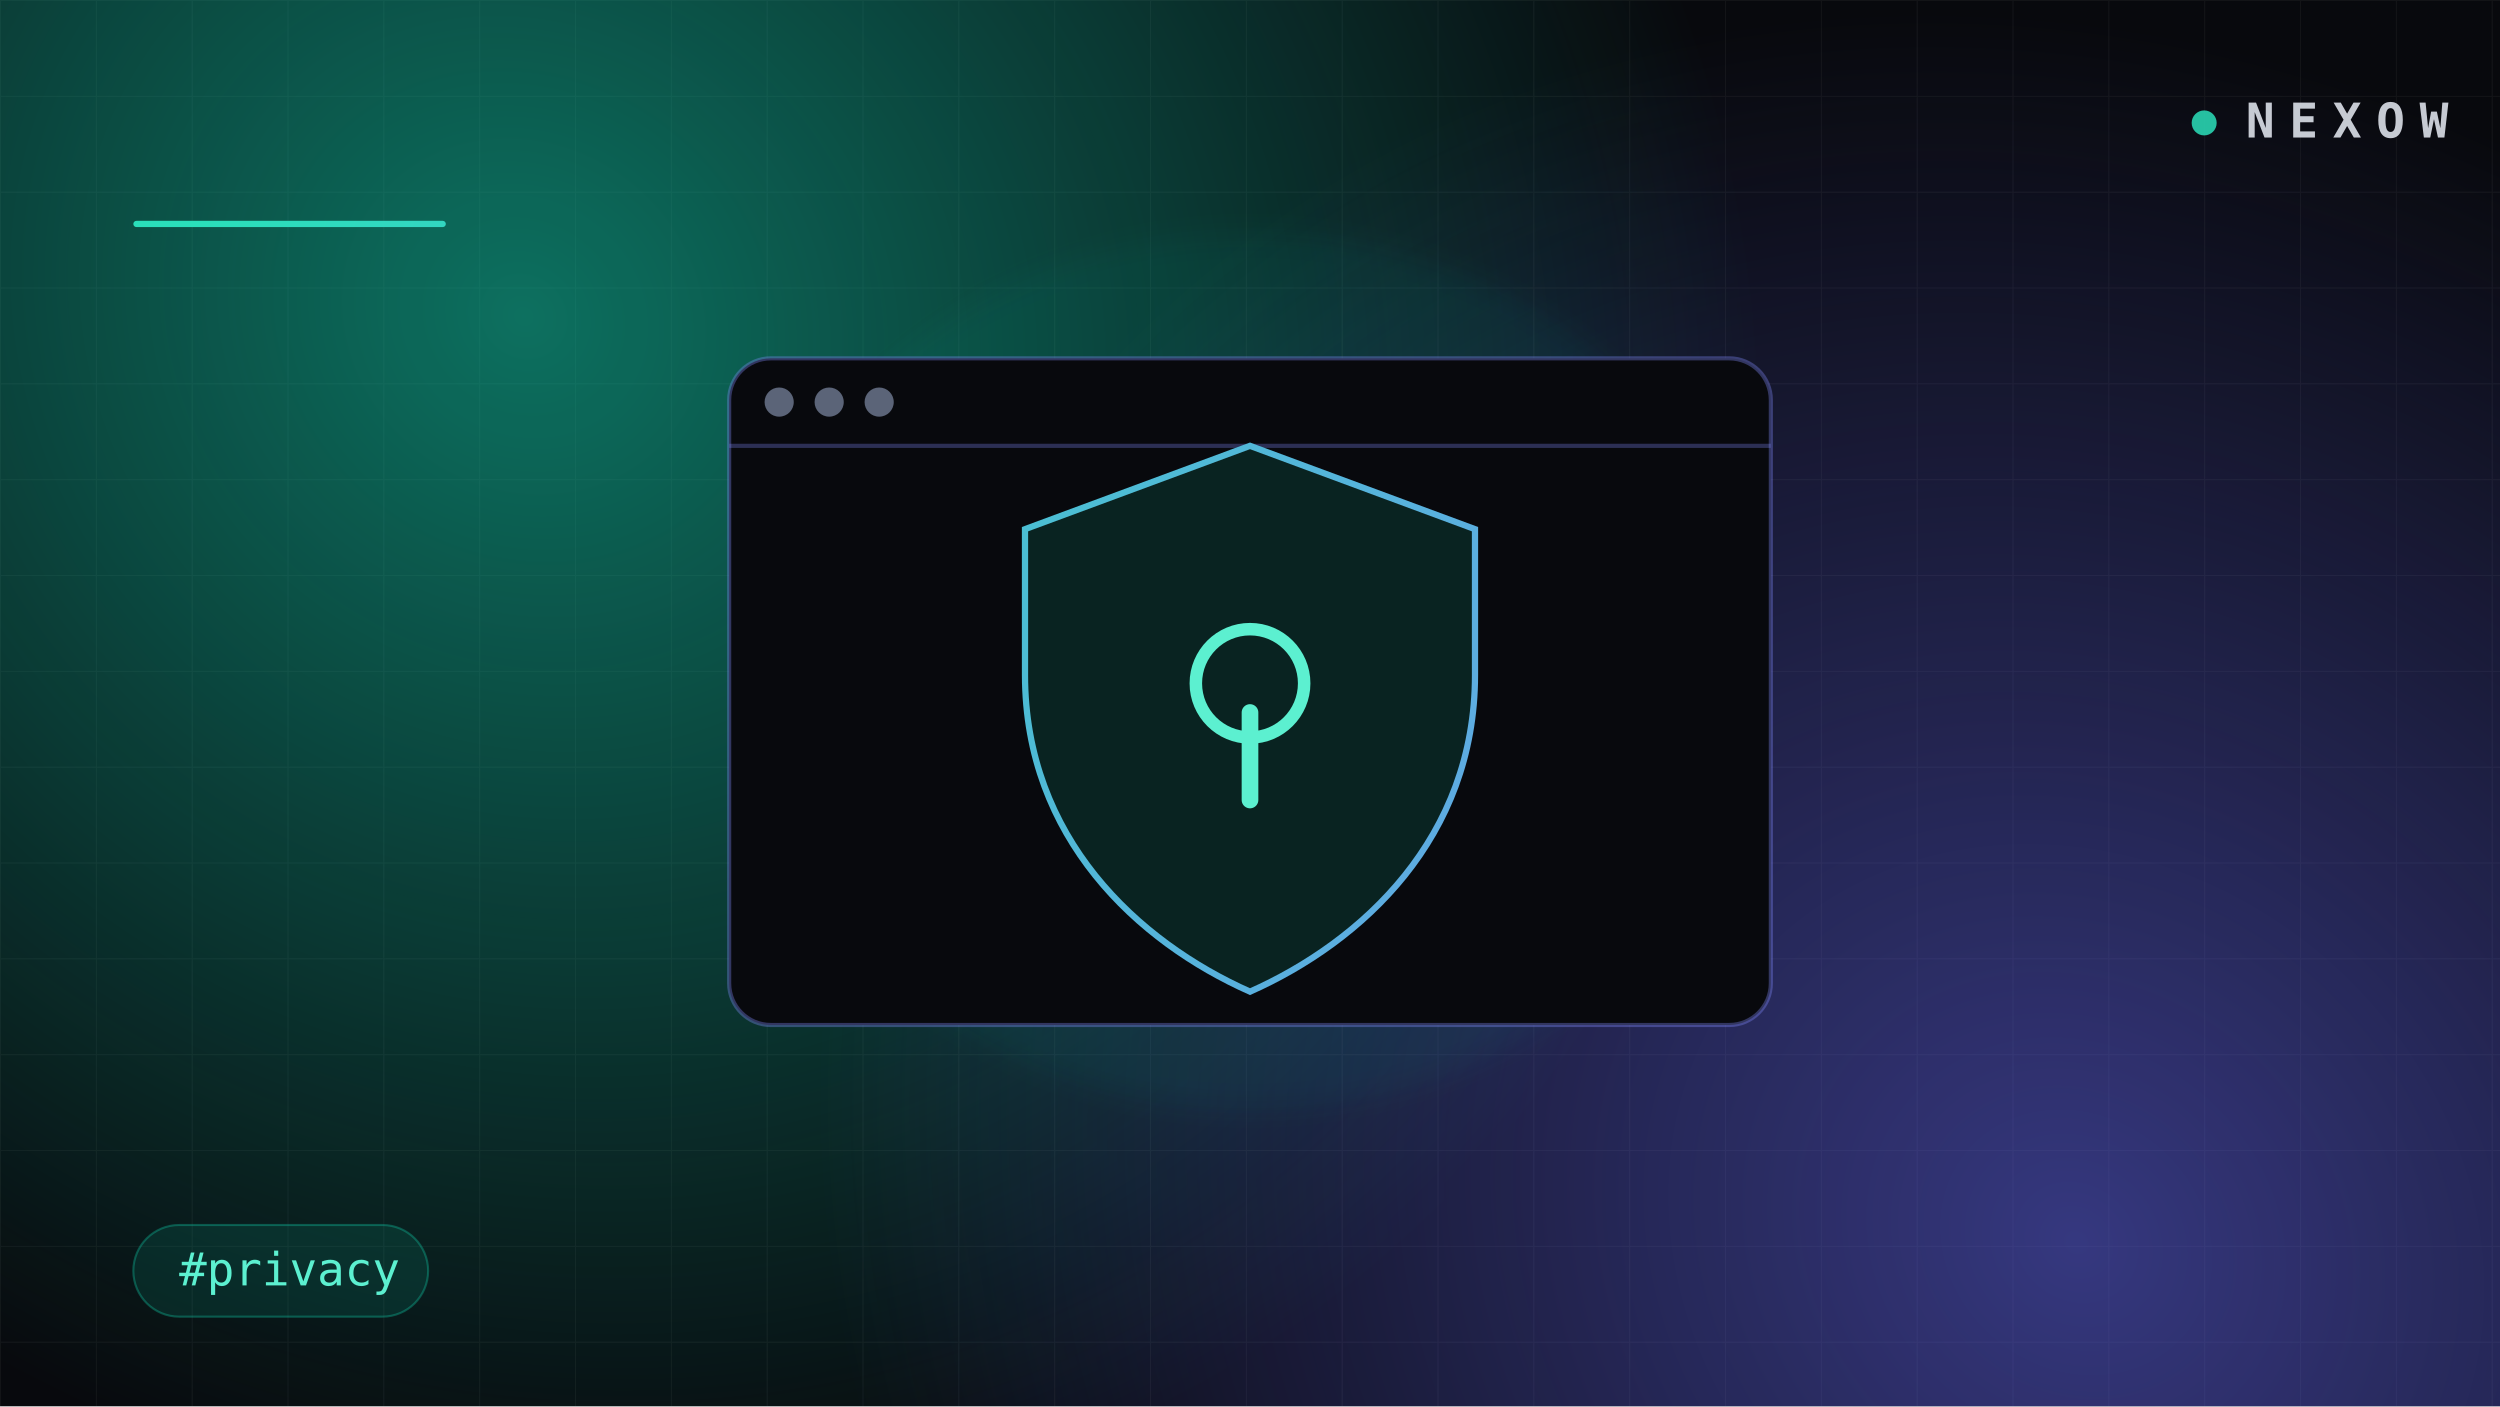
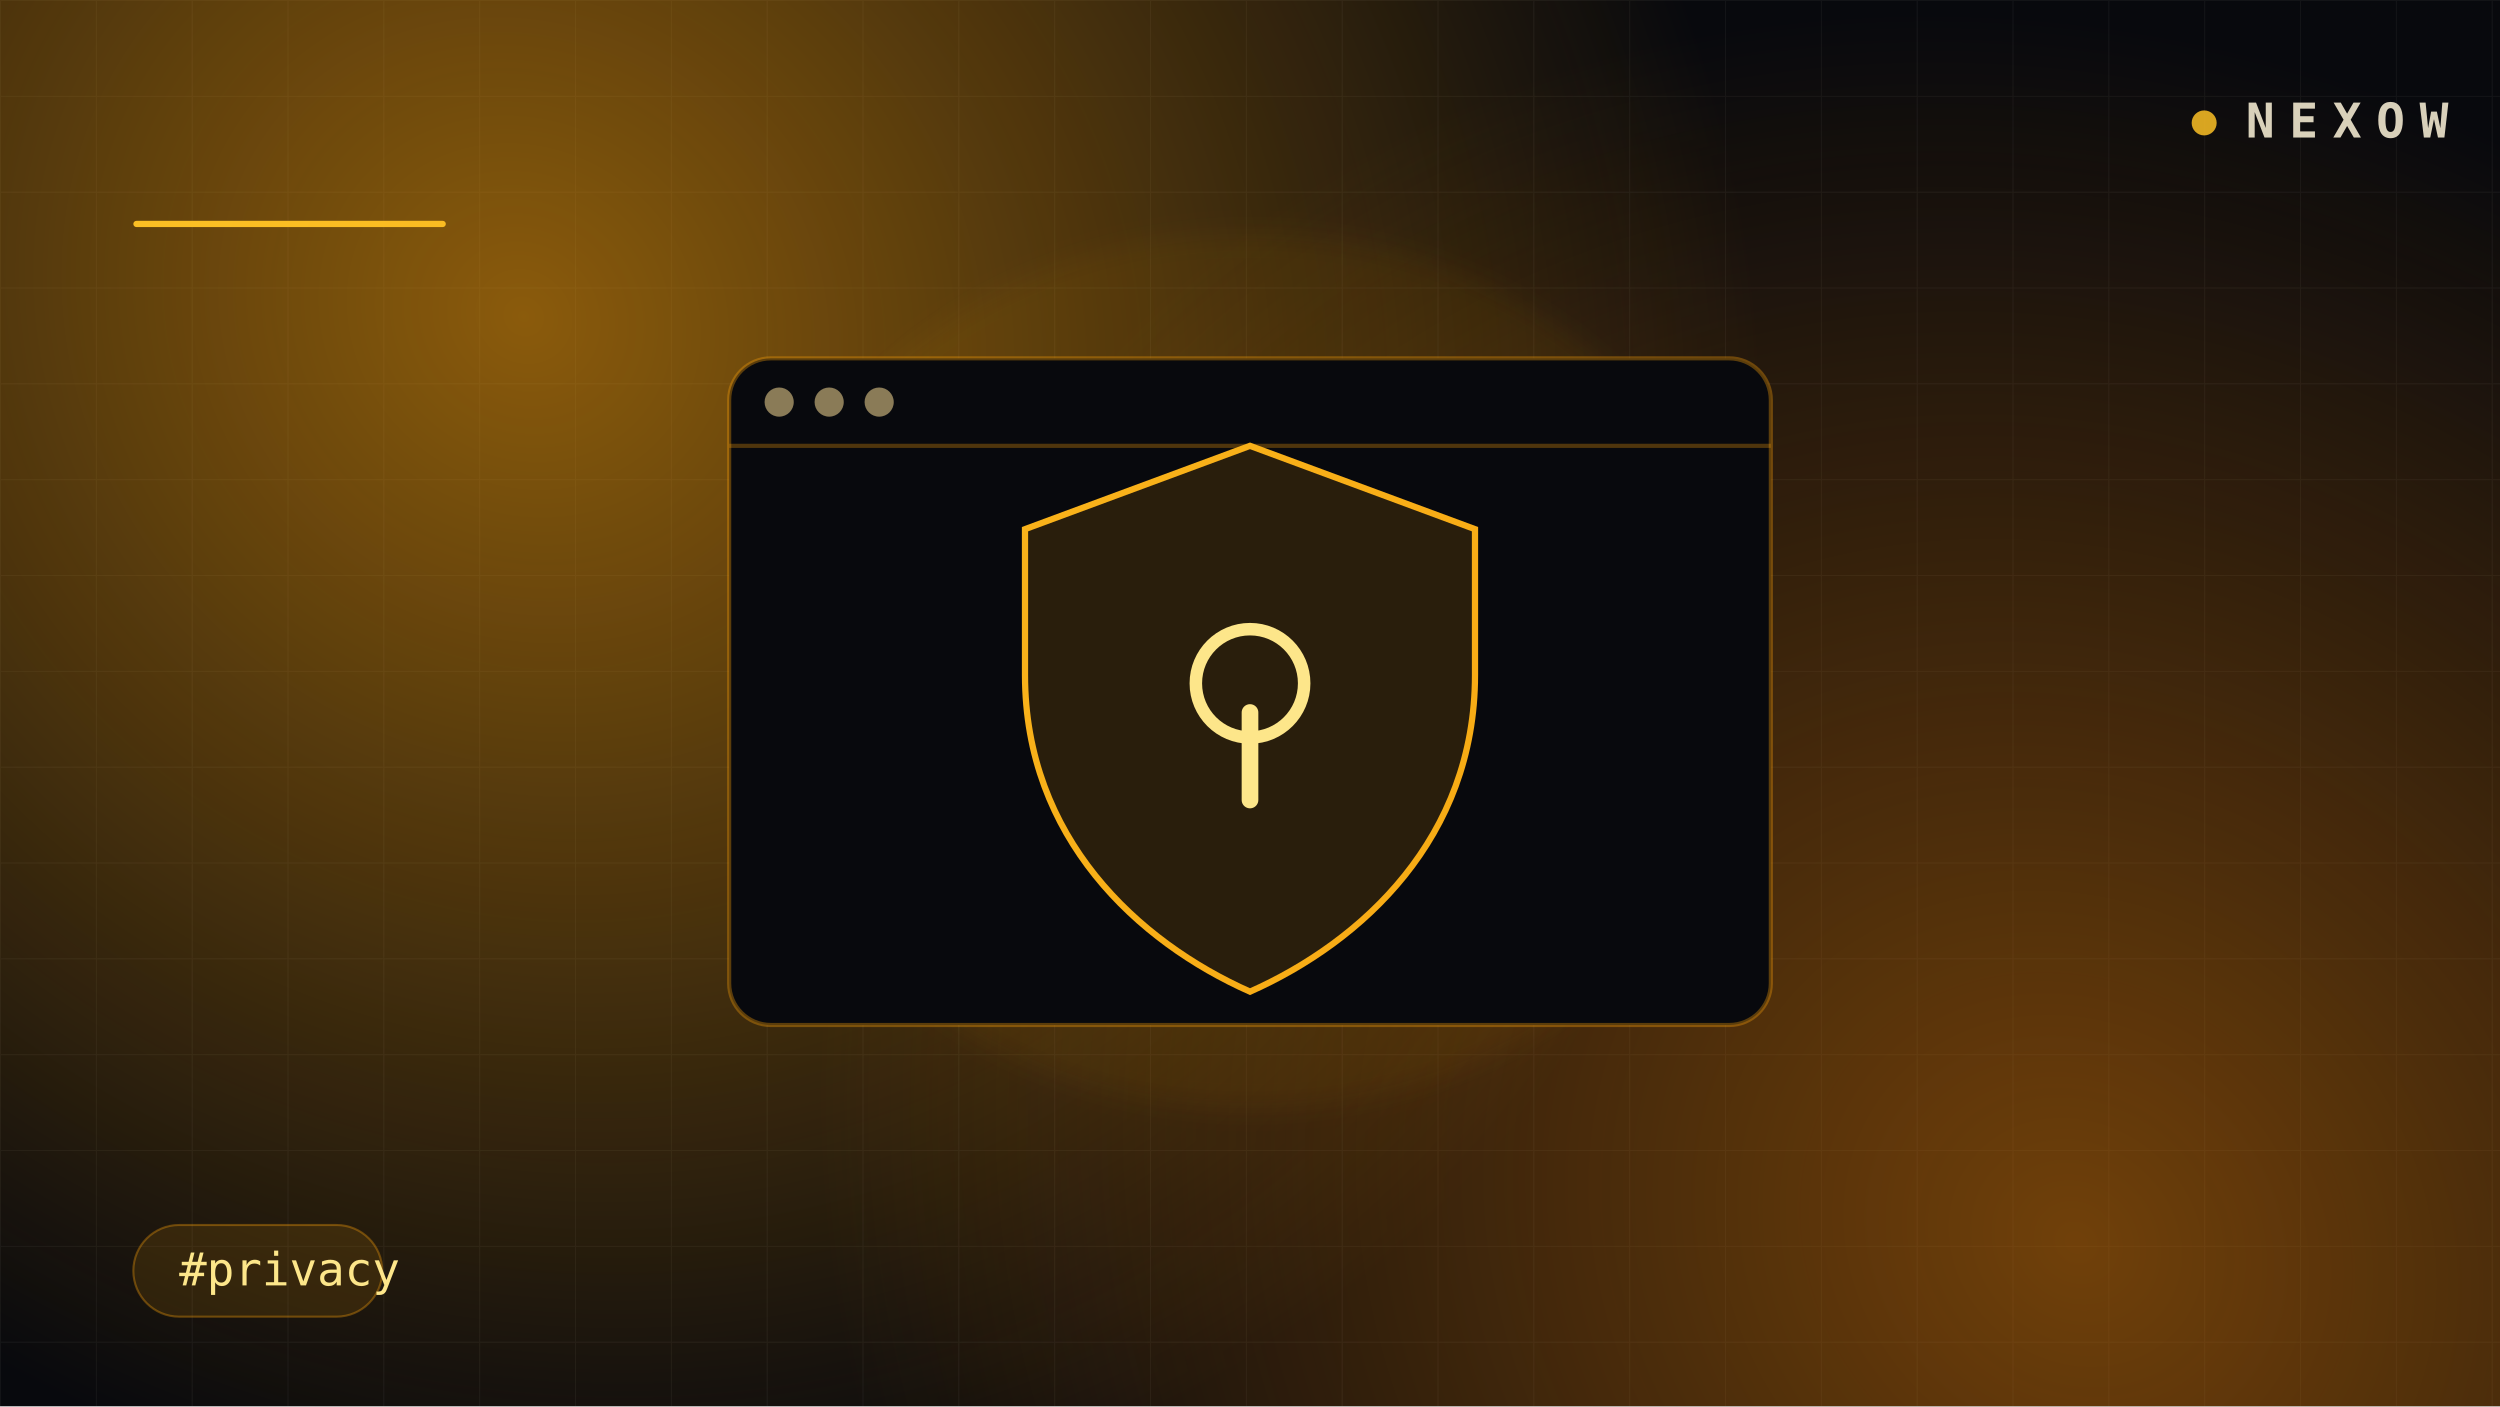
<svg xmlns="http://www.w3.org/2000/svg" width="1200" height="675" viewBox="0 0 1200 675" fill="none" role="img" aria-label="Privacy shield over a browser illustration">
  <defs>
    <radialGradient id="glowA" cx="0" cy="0" r="1" gradientUnits="userSpaceOnUse" gradientTransform="translate(250 150) rotate(40) scale(620 560)">
-       <stop stop-color="#10c5a3" stop-opacity="0.55" />
-       <stop offset="1" stop-color="#10c5a3" stop-opacity="0" />
+       <stop stop-color="#f59e0b" stop-opacity="0.55" />
+       <stop offset="1" stop-color="#f59e0b" stop-opacity="0" />
    </radialGradient>
    <radialGradient id="glowB" cx="0" cy="0" r="1" gradientUnits="userSpaceOnUse" gradientTransform="translate(1000 600) rotate(-140) scale(640 560)">
-       <stop stop-color="#6366f1" stop-opacity="0.5" />
-       <stop offset="1" stop-color="#6366f1" stop-opacity="0" />
+       <stop stop-color="#d97706" stop-opacity="0.5" />
+       <stop offset="1" stop-color="#d97706" stop-opacity="0" />
    </radialGradient>
    <linearGradient id="edge" x1="80" y1="140" x2="1120" y2="560" gradientUnits="userSpaceOnUse">
-       <stop stop-color="#2adfba" />
-       <stop offset="1" stop-color="#8189fc" />
+       <stop stop-color="#fbbf24" />
+       <stop offset="1" stop-color="#f59e0b" />
    </linearGradient>
    <pattern id="grid" width="46" height="46" patternUnits="userSpaceOnUse">
      <path d="M46 0H0V46" fill="none" stroke="#ffffff" stroke-opacity="0.045" stroke-width="1" />
    </pattern>
    <filter id="soft" x="-30%" y="-30%" width="160%" height="160%">
      <feGaussianBlur stdDeviation="7" />
    </filter>
  </defs>
  <rect width="1200" height="675" fill="#08090d" />
  <rect width="1200" height="675" fill="url(#grid)" />
  <rect width="1200" height="675" fill="url(#glowA)" />
  <rect width="1200" height="675" fill="url(#glowB)" />
  <g opacity="0.85">
-     <circle cx="1058" cy="59" r="6" fill="#2adfba" />
-     <text x="1078" y="66" font-family="'JetBrains Mono', ui-monospace, SFMono-Regular, monospace" font-size="23" font-weight="700" letter-spacing="7" fill="#e8ecf5">NEXOW</text>
+     <circle cx="1058" cy="59" r="6" fill="#fbbf24" />
+     <text x="1078" y="66" font-family="'JetBrains Mono', ui-monospace, SFMono-Regular, monospace" font-size="23" font-weight="700" letter-spacing="7" fill="#fdf3d8">NEXOW</text>
  </g>
  <g transform="translate(64 588)">
-     <rect x="0" y="0" width="141.5" height="44" rx="22" fill="#10c5a3" fill-opacity="0.12" stroke="#10c5a3" stroke-opacity="0.35" />
-     <text x="22" y="29" font-family="'JetBrains Mono', ui-monospace, SFMono-Regular, monospace" font-size="22" fill="#5cf0d0">#privacy</text>
+     <rect x="0" y="0" width="119.5" height="44" rx="22" fill="#f59e0b" fill-opacity="0.12" stroke="#f59e0b" stroke-opacity="0.35" />
+     <text x="22" y="29" font-family="'JetBrains Mono', ui-monospace, SFMono-Regular, monospace" font-size="22" fill="#fde68a">#privacy</text>
  </g>
  <rect x="64" y="106" width="150" height="3" rx="1.5" fill="url(#edge)" />
  <g>
-     <ellipse cx="600" cy="322" rx="240" ry="210" fill="#10c5a3" fill-opacity="0.06" filter="url(#soft)" />
-     <rect x="350" y="172" width="500" height="320" rx="20" fill="#08090d" stroke="#8189fc" stroke-opacity="0.35" stroke-width="2" />
-     <line x1="350" y1="214" x2="850" y2="214" stroke="#8189fc" stroke-opacity="0.3" stroke-width="2" />
-     <circle cx="374" cy="193" r="7" fill="#5b6478" />
-     <circle cx="398" cy="193" r="7" fill="#5b6478" />
-     <circle cx="422" cy="193" r="7" fill="#5b6478" />
-     <path d="M600 214 l108 40 v70 c0 78 -54 128 -108 152 c-54 -24 -108 -74 -108 -152 v-70 z" fill="#10c5a3" fill-opacity="0.14" stroke="url(#edge)" stroke-width="3" />
-     <circle cx="600" cy="328" r="26" fill="none" stroke="#5cf0d0" stroke-width="6" />
-     <path d="M600 342 l0 42" stroke="#5cf0d0" stroke-width="8" stroke-linecap="round" />
+     <ellipse cx="600" cy="322" rx="240" ry="210" fill="#f59e0b" fill-opacity="0.06" filter="url(#soft)" />
+     <rect x="350" y="172" width="500" height="320" rx="20" fill="#08090d" stroke="#f59e0b" stroke-opacity="0.35" stroke-width="2" />
+     <line x1="350" y1="214" x2="850" y2="214" stroke="#f59e0b" stroke-opacity="0.3" stroke-width="2" />
+     <circle cx="374" cy="193" r="7" fill="#8a7b57" />
+     <circle cx="398" cy="193" r="7" fill="#8a7b57" />
+     <circle cx="422" cy="193" r="7" fill="#8a7b57" />
+     <path d="M600 214 l108 40 v70 c0 78 -54 128 -108 152 c-54 -24 -108 -74 -108 -152 v-70 z" fill="#f59e0b" fill-opacity="0.14" stroke="url(#edge)" stroke-width="3" />
+     <circle cx="600" cy="328" r="26" fill="none" stroke="#fde68a" stroke-width="6" />
+     <path d="M600 342 l0 42" stroke="#fde68a" stroke-width="8" stroke-linecap="round" />
  </g>
</svg>
